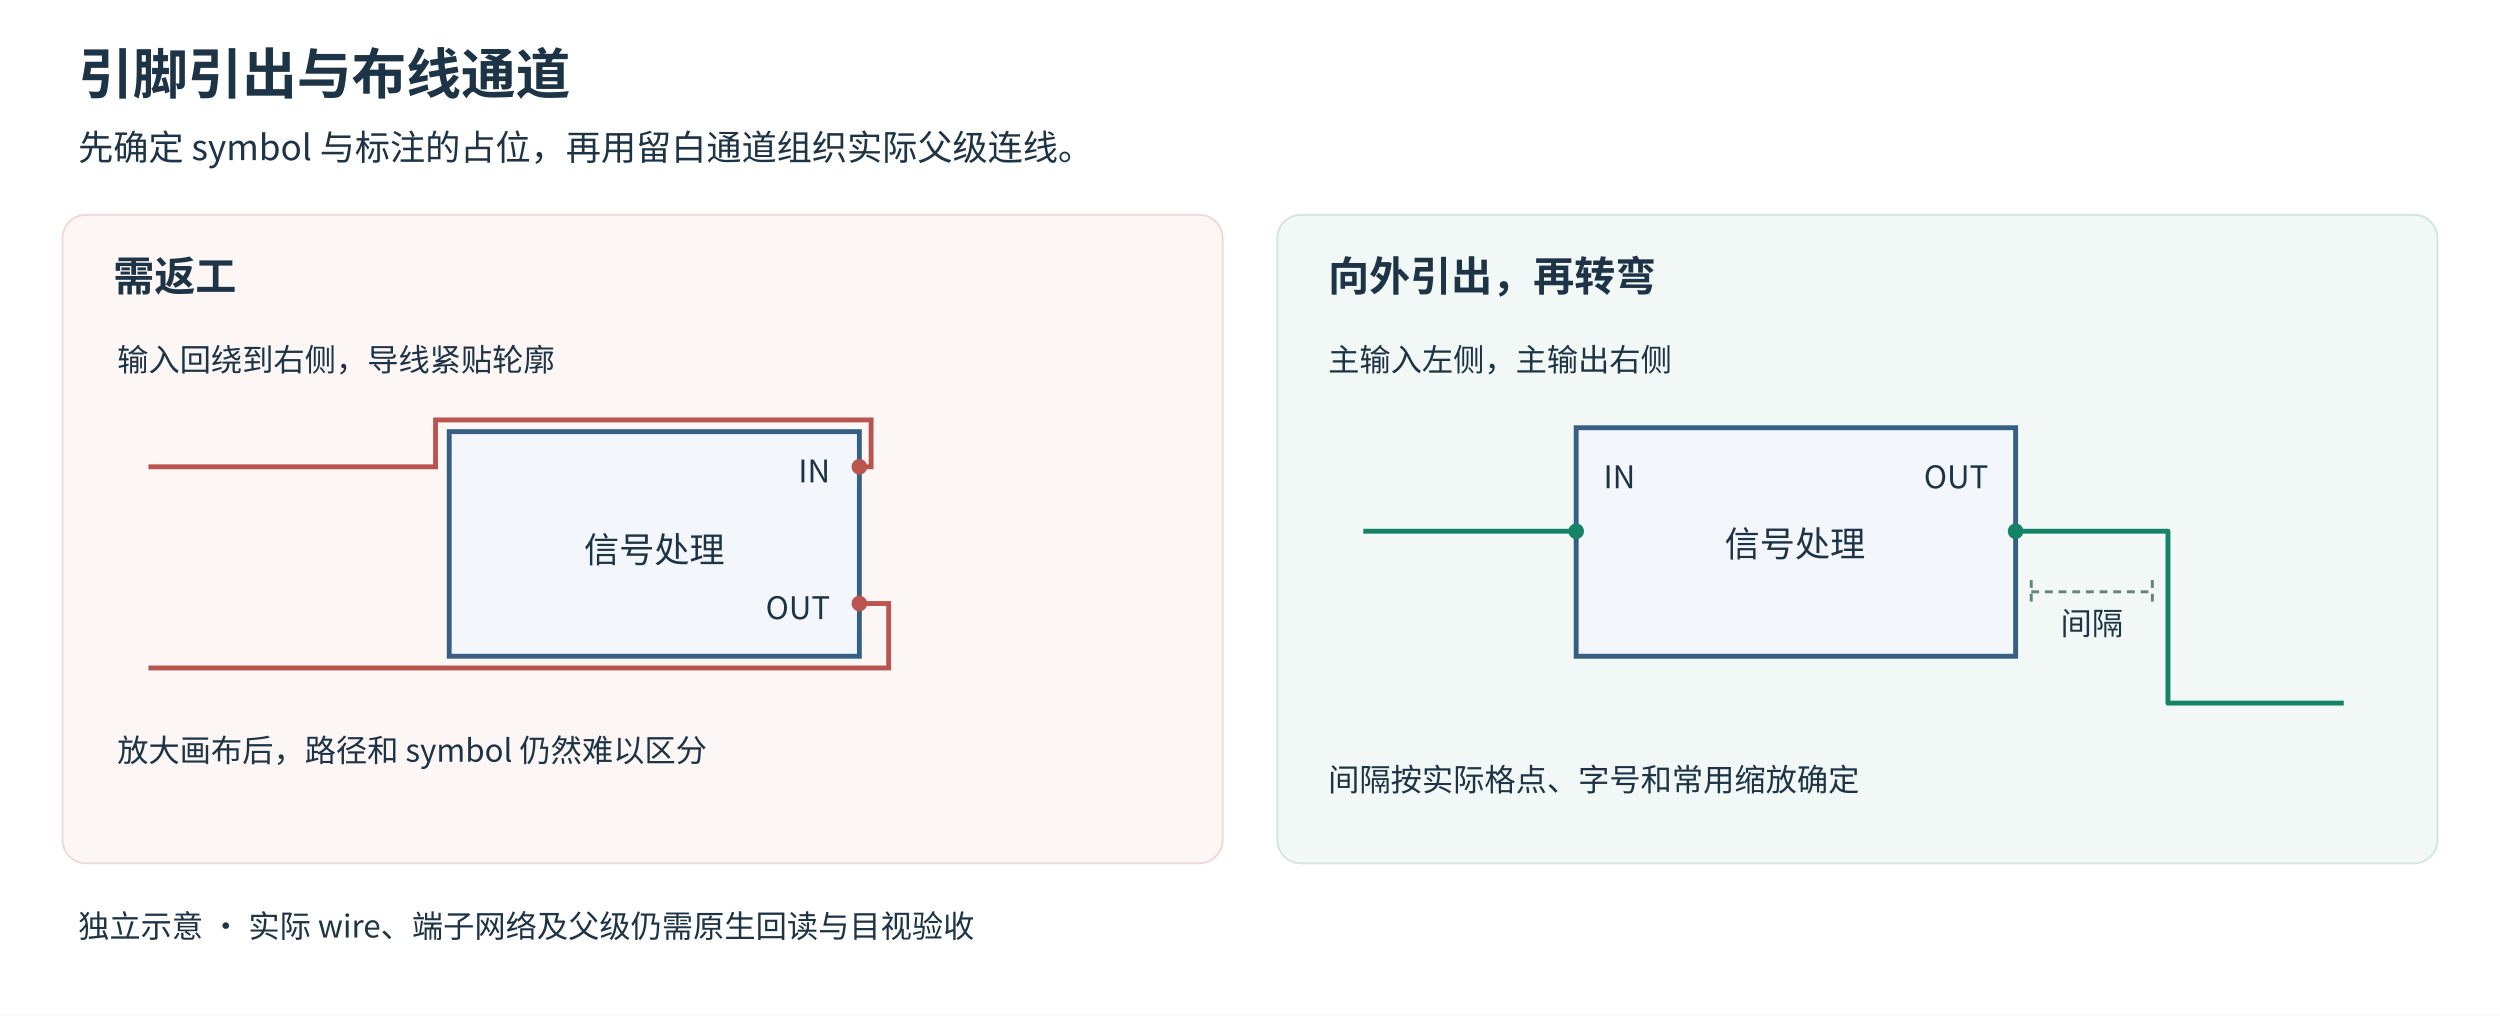
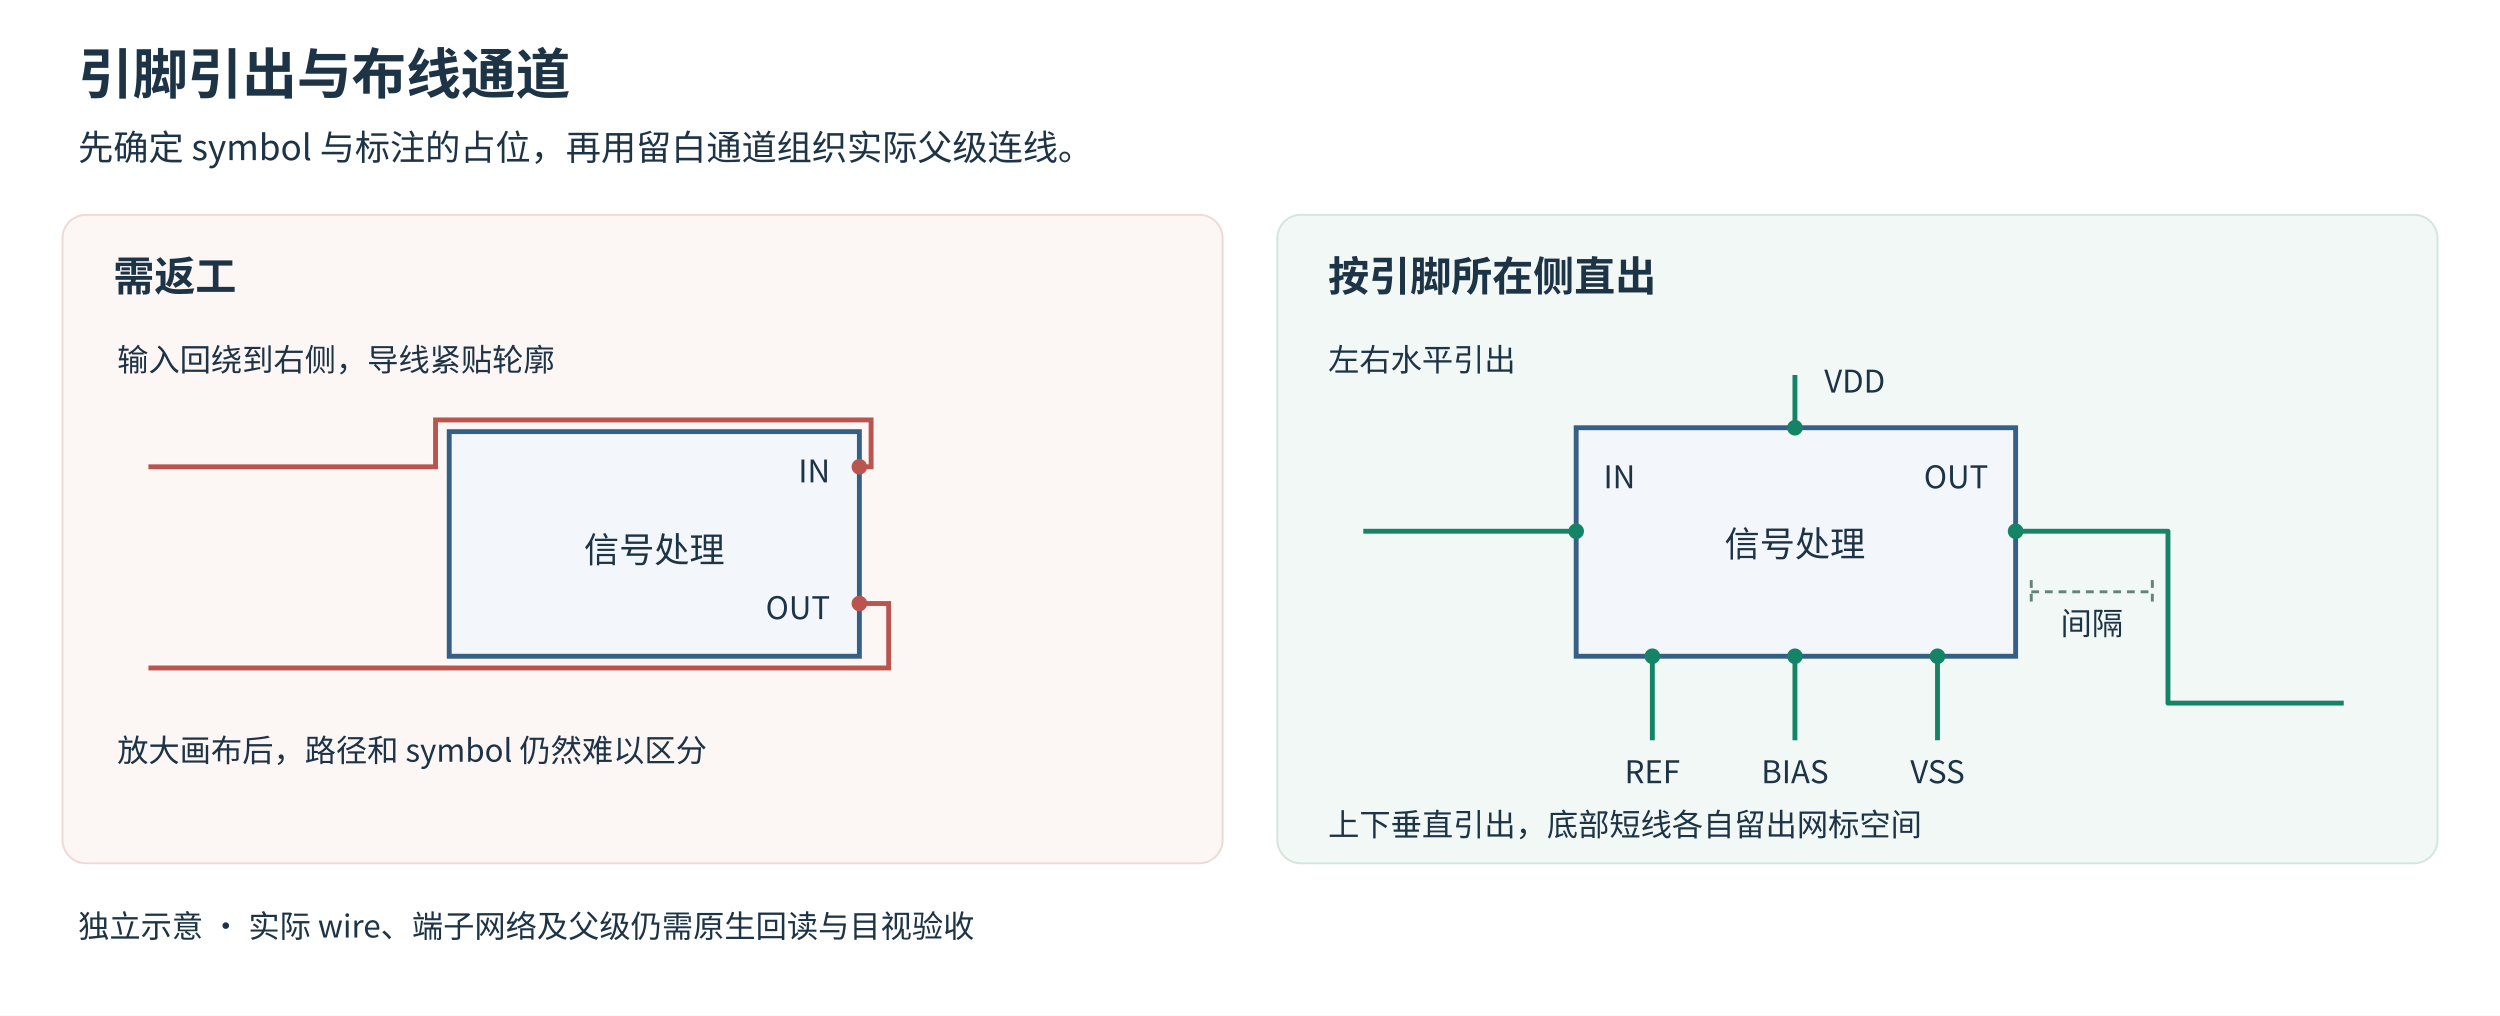
<svg xmlns="http://www.w3.org/2000/svg" width="1280" height="520" viewBox="0 0 1280 520" role="img" aria-labelledby="title desc">
  <style>
    text { font-family: "Microsoft YaHei", "Noto Sans CJK SC", sans-serif; fill: #1d3346; }
    .title { font-size: 28px; font-weight: 700; }
    .head { font-size: 21px; font-weight: 700; }
    .body { font-size: 18px; }
    .small { font-size: 16px; }
    .outline { fill: #f3f7fc; stroke: #375f85; stroke-width: 2.5; }
    .wire { fill: none; stroke: #158365; stroke-width: 2.5; stroke-linejoin: round; }
    .bad { fill: none; stroke: #b9544f; stroke-width: 2.5; }
  </style>
  <rect width="1280" height="520" fill="#ffffff" />
  <text x="40" y="48" class="title">引脚引出与布线通道</text>
  <text x="40" y="82" class="body">先确定 symbol 与标注的占位，再用留白通道组织实际父级连线。</text>
  <rect x="32" y="110" width="594" height="332" rx="12" fill="#fcf6f5" stroke="#efd9d6" />
  <rect x="654" y="110" width="594" height="332" rx="12" fill="#f2f8f5" stroke="#d4e6dc" />
  <text x="58" y="149" class="head">需返工</text>
-   <text x="680" y="149" class="head">向外引出，再转弯</text>
+   <text x="680" y="149" class="head">按引脚所在侧直出</text>
  <rect x="230" y="221" width="210" height="115" class="outline" />
  <text x="335" y="288" text-anchor="middle" class="body">信号处理</text>
  <text x="425" y="247" text-anchor="end" class="small">IN</text>
  <text x="425" y="317" text-anchor="end" class="small">OUT</text>
  <path d="M76 239 H223 V215 H446 V239 H440 M440 309 H455 V342 H76" class="bad" />
  <circle cx="440" cy="239" r="4" fill="#b9544f" />
  <circle cx="440" cy="309" r="4" fill="#b9544f" />
  <text x="60" y="190" class="small">输入回绕到右侧，导线紧贴轮廓</text>
  <text x="60" y="390" class="small">放大画布后，路径和 symbol 仍然难以区分</text>
  <rect x="807" y="219" width="225" height="117" class="outline" />
  <text x="919" y="285" text-anchor="middle" class="body">信号处理</text>
  <text x="821" y="250" class="small">IN</text>
  <text x="1018" y="250" text-anchor="end" class="small">OUT</text>
-   <path d="M698 272 H807 M1032 272 H1110 V360 H1200" class="wire" />
+   <path d="M807 272 H698 M1032 272 H1110 V360 H1200" class="wire" />
+   <path d="M919 219 V192" class="wire" />
+   <path d="M846 336 V379 M919 336 V379 M992 336 V379" class="wire" />
  <circle cx="807" cy="272" r="4" fill="#158365" />
  <circle cx="1032" cy="272" r="4" fill="#158365" />
+   <circle cx="919" cy="219" r="4" fill="#158365" />
+   <circle cx="846" cy="336" r="4" fill="#158365" />
+   <circle cx="919" cy="336" r="4" fill="#158365" />
+   <circle cx="992" cy="336" r="4" fill="#158365" />
+   <text x="934" y="201" class="small">VDD</text>
+   <text x="846" y="401" text-anchor="middle" class="small">REF</text>
+   <text x="919" y="401" text-anchor="middle" class="small">BIAS</text>
+   <text x="992" y="401" text-anchor="middle" class="small">VSS</text>
  <path d="M1040 303 H1102 M1040 297 V309 M1102 297 V309" fill="none" stroke="#658378" stroke-width="1.5" stroke-dasharray="4 3" />
  <text x="1071" y="325" text-anchor="middle" class="small">间隔</text>
-   <text x="680" y="190" class="small">主输入左侧，主输出右侧</text>
-   <text x="680" y="405" class="small">间隔按实际格点、字号和常用缩放确定</text>
+   <text x="680" y="190" class="small">左右水平引出</text>
+   <text x="680" y="428" class="small">上下垂直引出，底部短线各自留出网标空间</text>
  <text x="40" y="480" class="small">独立示意 · 实际 wire、端子网络及父级仍需原生回读与目视验收</text>
</svg>
